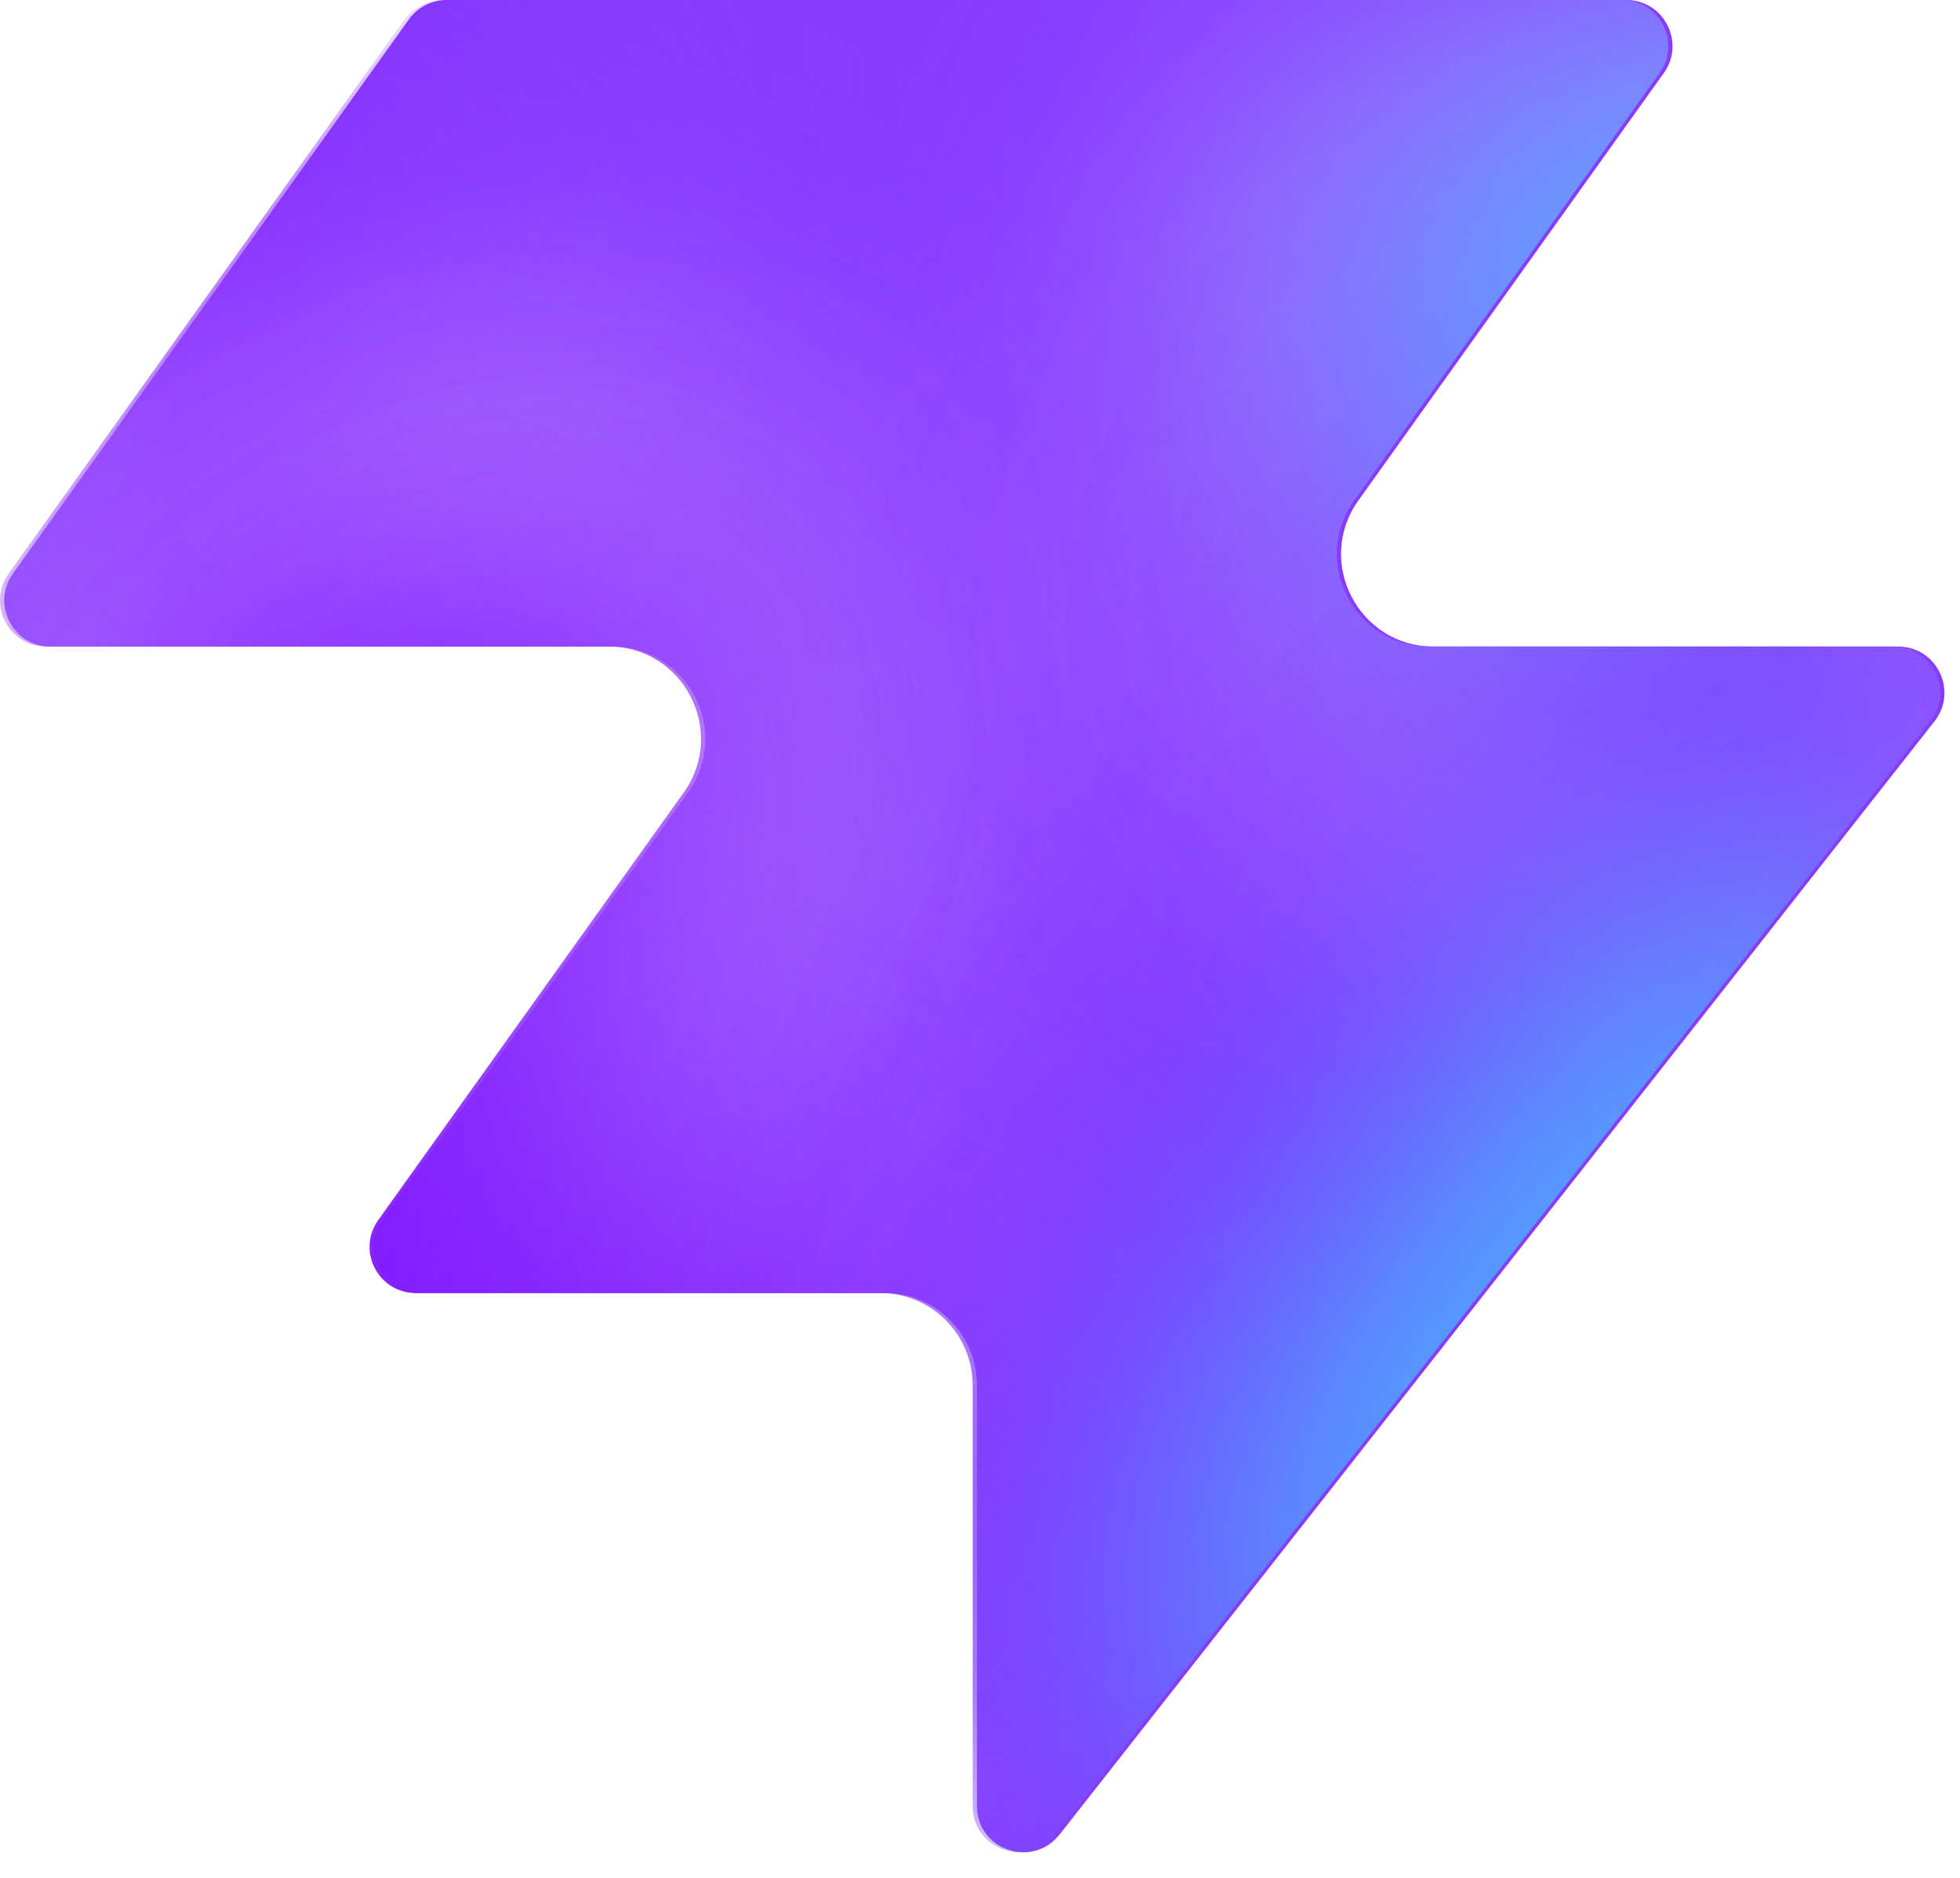
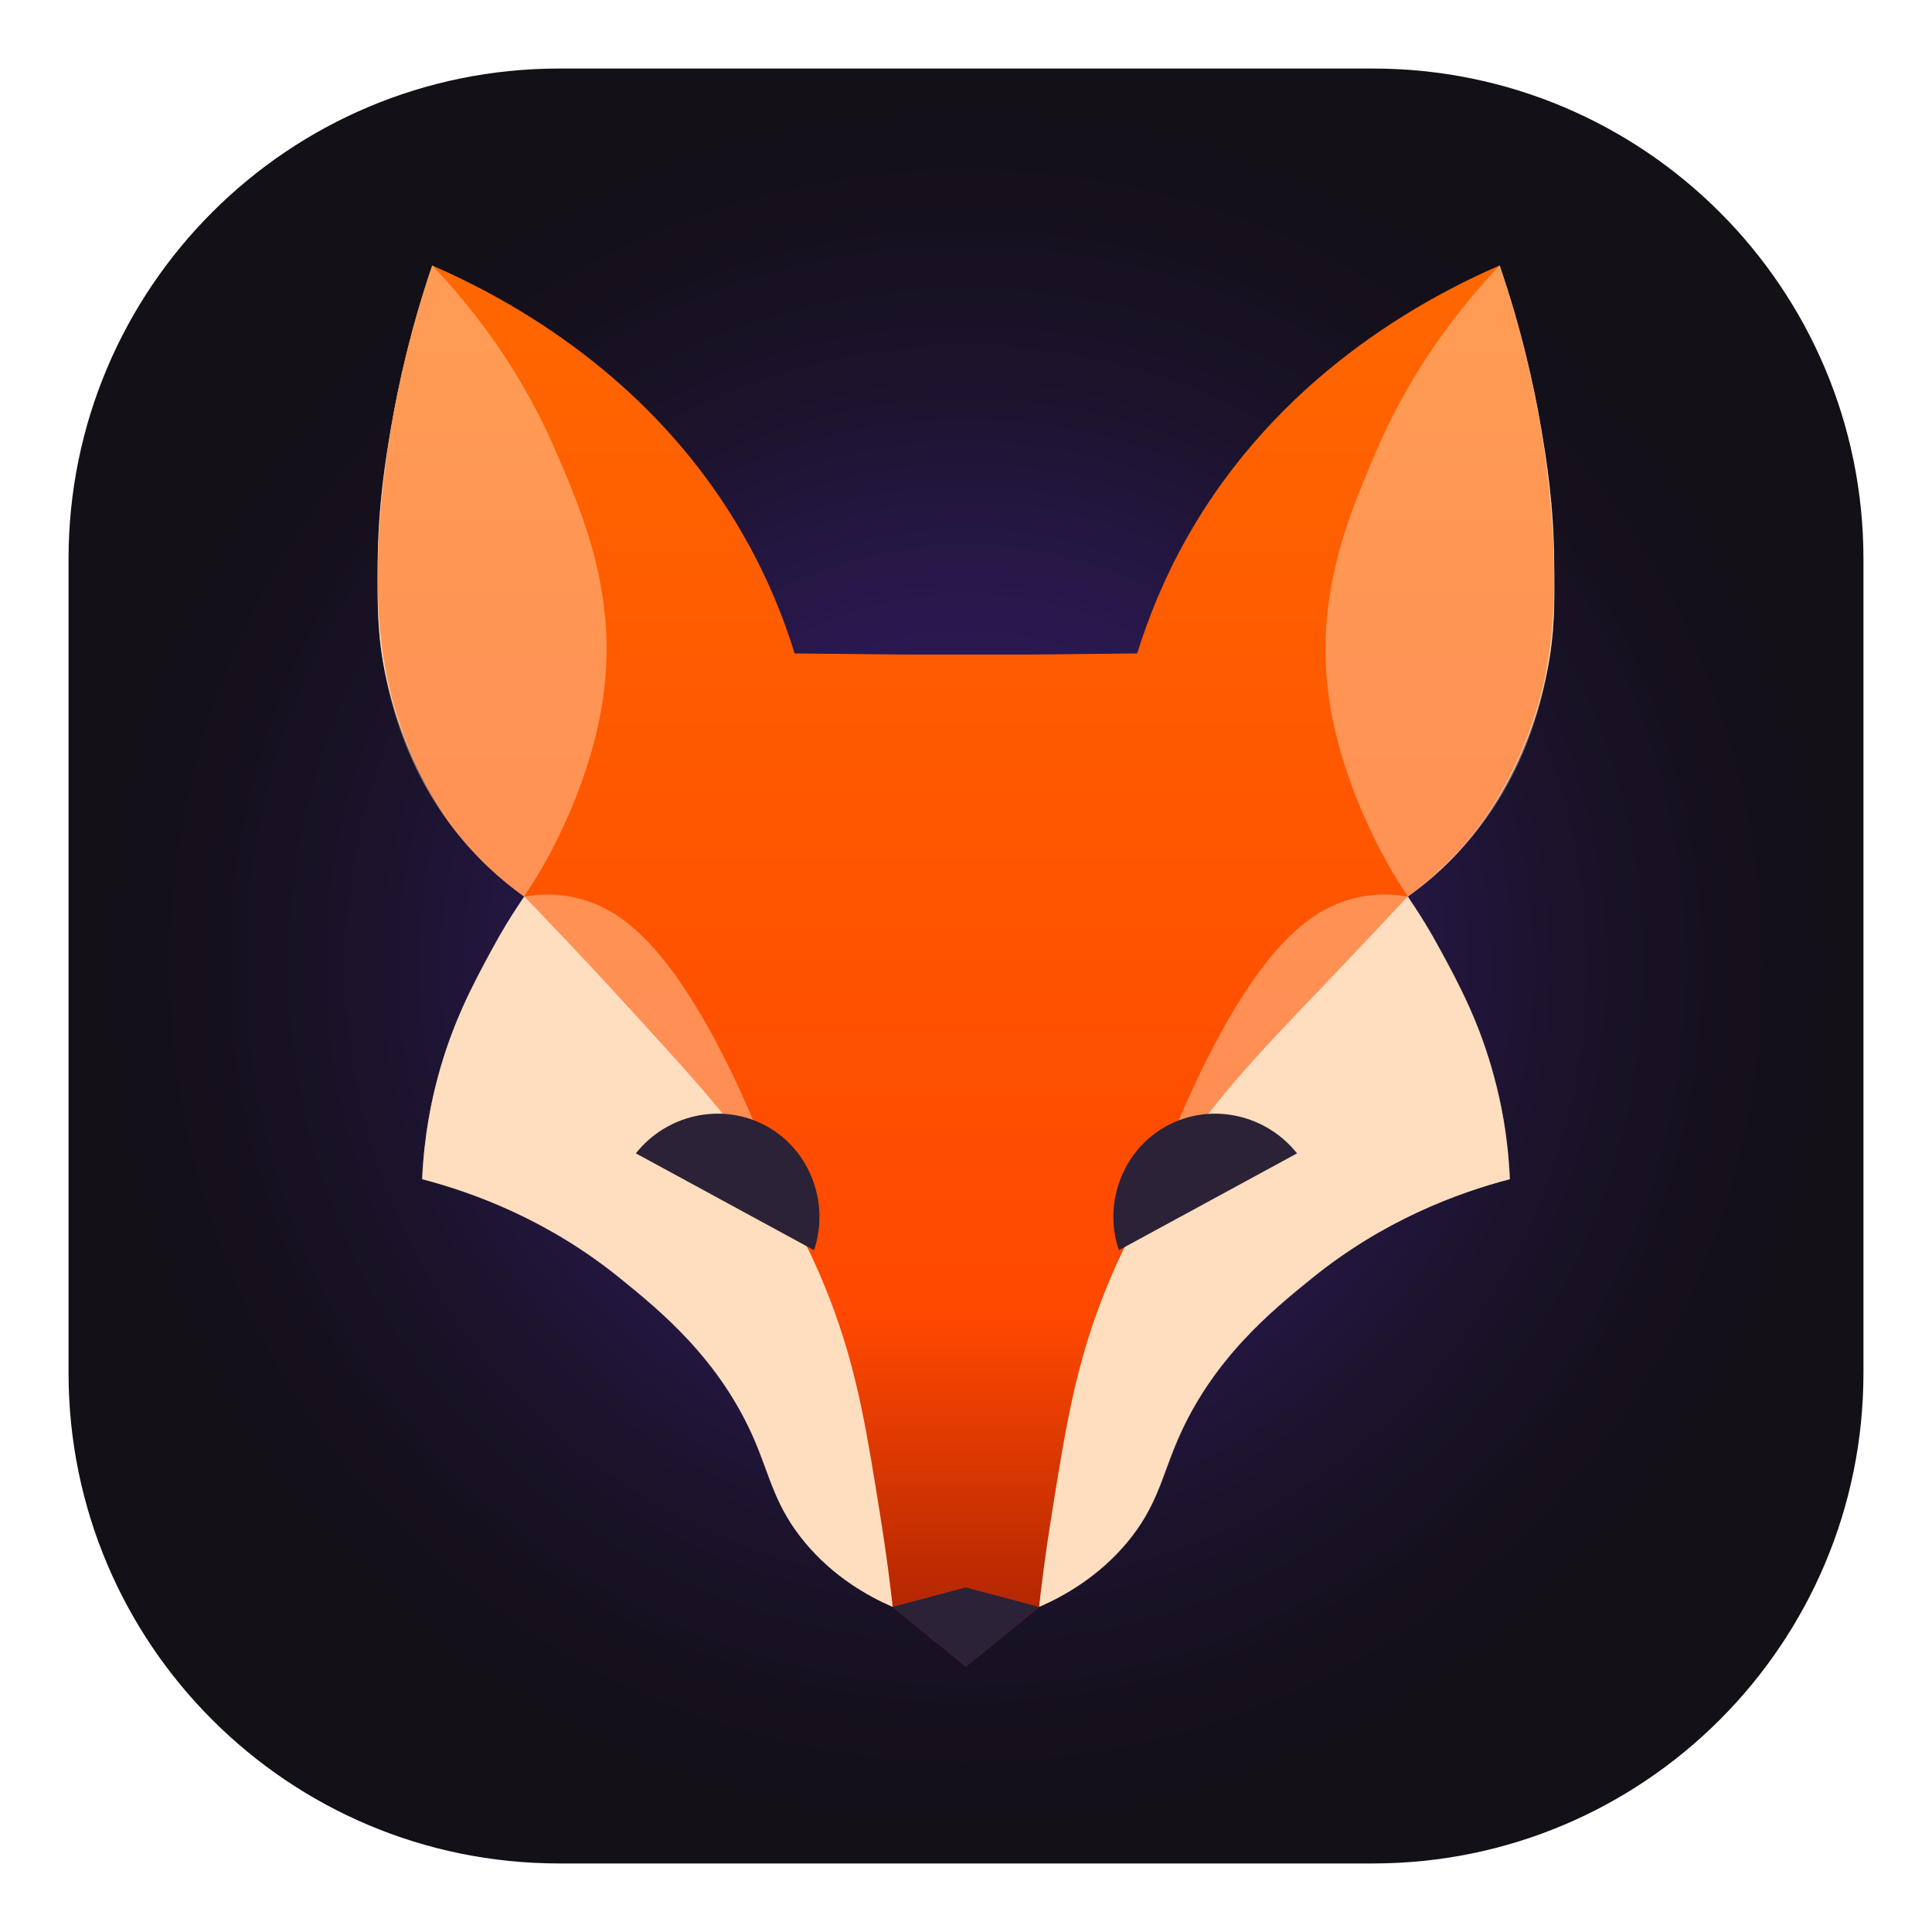
- <svg xmlns="http://www.w3.org/2000/svg" width="48" height="46" fill="none" viewBox="0 0 48 46">
-   <path fill="#863bff" d="M25.946 44.938c-.664.845-2.021.375-2.021-.698V33.937a2.26 2.26 0 0 0-2.262-2.262H10.287c-.92 0-1.456-1.04-.92-1.788l7.48-10.471c1.07-1.497 0-3.578-1.842-3.578H1.237c-.92 0-1.456-1.04-.92-1.788L10.013.474c.214-.297.556-.474.92-.474h28.894c.92 0 1.456 1.04.92 1.788l-7.48 10.471c-1.07 1.498 0 3.579 1.842 3.579h11.377c.943 0 1.473 1.088.89 1.83L25.947 44.94z" style="fill:#863bff;fill:color(display-p3 .525 .23 1);fill-opacity:1" />
-   <mask id="a" width="48" height="46" x="0" y="0" maskUnits="userSpaceOnUse" style="mask-type:alpha">
-     <path fill="#000" d="M25.842 44.938c-.664.844-2.021.375-2.021-.698V33.937a2.26 2.26 0 0 0-2.262-2.262H10.183c-.92 0-1.456-1.04-.92-1.788l7.48-10.471c1.07-1.498 0-3.579-1.842-3.579H1.133c-.92 0-1.456-1.04-.92-1.787L9.91.473c.214-.297.556-.474.92-.474h28.894c.92 0 1.456 1.04.92 1.788l-7.48 10.471c-1.07 1.498 0 3.578 1.842 3.578h11.377c.943 0 1.473 1.088.89 1.832L25.843 44.94z" style="fill:#000;fill-opacity:1" />
-   </mask>
-   <g mask="url(#a)">
-     <g filter="url(#b)">
-       <ellipse cx="5.508" cy="14.704" fill="#ede6ff" rx="5.508" ry="14.704" style="fill:#ede6ff;fill:color(display-p3 .927 .903 1);fill-opacity:1" transform="matrix(.00324 1 1 -.00324 -4.47 31.516)" />
-     </g>
-     <g filter="url(#c)">
-       <ellipse cx="10.399" cy="29.851" fill="#ede6ff" rx="10.399" ry="29.851" style="fill:#ede6ff;fill:color(display-p3 .927 .903 1);fill-opacity:1" transform="matrix(.00324 1 1 -.00324 -39.328 7.883)" />
-     </g>
-     <g filter="url(#d)">
-       <ellipse cx="5.508" cy="30.487" fill="#7e14ff" rx="5.508" ry="30.487" style="fill:#7e14ff;fill:color(display-p3 .492 .077 1);fill-opacity:1" transform="rotate(89.814 -25.913 -14.639)scale(1 -1)" />
-     </g>
-     <g filter="url(#e)">
-       <ellipse cx="5.508" cy="30.599" fill="#7e14ff" rx="5.508" ry="30.599" style="fill:#7e14ff;fill:color(display-p3 .492 .077 1);fill-opacity:1" transform="rotate(89.814 -32.644 -3.334)scale(1 -1)" />
-     </g>
-     <g filter="url(#f)">
-       <ellipse cx="5.508" cy="30.599" fill="#7e14ff" rx="5.508" ry="30.599" style="fill:#7e14ff;fill:color(display-p3 .492 .077 1);fill-opacity:1" transform="matrix(.00324 1 1 -.00324 -34.34 30.47)" />
-     </g>
-     <g filter="url(#g)">
-       <ellipse cx="14.072" cy="22.078" fill="#ede6ff" rx="14.072" ry="22.078" style="fill:#ede6ff;fill:color(display-p3 .927 .903 1);fill-opacity:1" transform="rotate(93.35 24.506 48.493)scale(-1 1)" />
-     </g>
-     <g filter="url(#h)">
-       <ellipse cx="3.47" cy="21.501" fill="#7e14ff" rx="3.47" ry="21.501" style="fill:#7e14ff;fill:color(display-p3 .492 .077 1);fill-opacity:1" transform="rotate(89.009 28.708 47.59)scale(-1 1)" />
-     </g>
-     <g filter="url(#i)">
-       <ellipse cx="3.47" cy="21.501" fill="#7e14ff" rx="3.47" ry="21.501" style="fill:#7e14ff;fill:color(display-p3 .492 .077 1);fill-opacity:1" transform="rotate(89.009 28.708 47.59)scale(-1 1)" />
-     </g>
-     <g filter="url(#j)">
-       <ellipse cx=".387" cy="8.972" fill="#7e14ff" rx="4.407" ry="29.108" style="fill:#7e14ff;fill:color(display-p3 .492 .077 1);fill-opacity:1" transform="rotate(39.51 .387 8.972)" />
-     </g>
-     <g filter="url(#k)">
-       <ellipse cx="47.523" cy="-6.092" fill="#7e14ff" rx="4.407" ry="29.108" style="fill:#7e14ff;fill:color(display-p3 .492 .077 1);fill-opacity:1" transform="rotate(37.892 47.523 -6.092)" />
-     </g>
-     <g filter="url(#l)">
-       <ellipse cx="41.412" cy="6.333" fill="#47bfff" rx="5.971" ry="9.665" style="fill:#47bfff;fill:color(display-p3 .28 .748 1);fill-opacity:1" transform="rotate(37.892 41.412 6.333)" />
-     </g>
-     <g filter="url(#m)">
-       <ellipse cx="-1.879" cy="38.332" fill="#7e14ff" rx="4.407" ry="29.108" style="fill:#7e14ff;fill:color(display-p3 .492 .077 1);fill-opacity:1" transform="rotate(37.892 -1.88 38.332)" />
-     </g>
-     <g filter="url(#n)">
-       <ellipse cx="-1.879" cy="38.332" fill="#7e14ff" rx="4.407" ry="29.108" style="fill:#7e14ff;fill:color(display-p3 .492 .077 1);fill-opacity:1" transform="rotate(37.892 -1.88 38.332)" />
-     </g>
-     <g filter="url(#o)">
-       <ellipse cx="35.651" cy="29.907" fill="#7e14ff" rx="4.407" ry="29.108" style="fill:#7e14ff;fill:color(display-p3 .492 .077 1);fill-opacity:1" transform="rotate(37.892 35.651 29.907)" />
-     </g>
-     <g filter="url(#p)">
-       <ellipse cx="38.418" cy="32.4" fill="#47bfff" rx="5.971" ry="15.297" style="fill:#47bfff;fill:color(display-p3 .28 .748 1);fill-opacity:1" transform="rotate(37.892 38.418 32.4)" />
-     </g>
+ <svg xmlns="http://www.w3.org/2000/svg" id="Camada_1" version="1.1" viewBox="9.25 10.57 84.56 84.56">
+   <defs>
+     <style>
+       .st0 {
+         fill: url(#Gradiente_sem_nome_31);
+       }
+ 
+       .st1 {
+         fill: url(#Gradiente_sem_nome_112);
+       }
+ 
+       .st2 {
+         opacity: .44;
+       }
+ 
+       .st2, .st3 {
+         fill: #ffdebf;
+       }
+ 
+       .st4 {
+         fill: #2b2237;
+       }
+     </style>
+     <radialGradient id="Gradiente_sem_nome_112" data-name="Gradiente sem nome 112" cx="51.53" cy="52.85" fx="51.53" fy="52.85" r="39.28" gradientUnits="userSpaceOnUse">
+       <stop offset="0" stop-color="#391d75" />
+       <stop offset=".04" stop-color="#371c70" />
+       <stop offset=".46" stop-color="#261746" />
+       <stop offset=".66" stop-color="#1b132c" />
+       <stop offset=".85" stop-color="#15101c" />
+       <stop offset="1" stop-color="#131017" />
+     </radialGradient>
+     <linearGradient id="Gradiente_sem_nome_31" data-name="Gradiente sem nome 31" x1="51.53" y1="83.51" x2="51.53" y2="22.19" gradientUnits="userSpaceOnUse">
+       <stop offset="0" stop-color="#a52002" />
+       <stop offset=".25" stop-color="#ff4800" />
+       <stop offset="1" stop-color="#ff6700" />
+     </linearGradient>
+   </defs>
+   <rect class="st1" x="12.25" y="13.57" width="78.56" height="78.56" rx="21.47" ry="21.47" />
+   <g>
+     <path class="st3" d="M28.17,22.19c2.96,3.1,4.57,6.16,5.42,8.16,1.16,2.69,2.68,6.22,2.08,10.66-.51,3.71-2.34,6.95-2.77,7.67-.75,1.3-1.15,1.66-2.14,3.49-.8,1.47-1.71,3.17-2.34,5.53-.29,1.06-.61,2.59-.69,4.48,2.29.6,5.54,1.8,8.68,4.35,1.74,1.41,4.36,3.54,5.88,7.11.68,1.59.89,2.88,2.2,4.45,1.25,1.5,2.75,2.34,3.83,2.81,2.12-3.52,2.46-6.38,2.46-8.13,0-11.96-15.9-21.33-17.62-22.35-.18-.1-.51-.3-.96-.61-4.58-3.22-5.81-8.38-6.1-9.8-.34-1.7-.33-3.04-.32-4.8.03-2.56.34-4.48.58-5.89C26.68,27.44,27.22,24.99,28.17,22.19Z" />
+     <path class="st3" d="M74.88,22.19c-2.95,3.1-4.56,6.16-5.42,8.16-1.15,2.69-2.67,6.22-2.07,10.66.51,3.71,2.34,6.95,2.76,7.67.76,1.3,1.16,1.66,2.15,3.49.8,1.47,1.71,3.17,2.34,5.53.29,1.06.61,2.59.69,4.48-2.29.6-5.54,1.8-8.68,4.35-1.74,1.41-4.36,3.54-5.88,7.11-.68,1.59-.89,2.88-2.2,4.45-1.26,1.5-2.76,2.34-3.84,2.81-2.11-3.52-2.45-6.38-2.45-8.13,0-11.96,15.9-21.33,17.62-22.35.17-.1.51-.3.96-.61,4.58-3.22,5.81-8.38,6.09-9.8.35-1.7.34-3.04.32-4.8-.02-2.56-.33-4.48-.57-5.89C76.38,27.44,75.84,24.99,74.88,22.19Z" />
+     <path class="st0" d="M77.23,34.26c-.15-2.89-.65-7.1-2.35-12.07-3.28,1.43-9.71,4.84-13.71,11.97-.98,1.74-1.66,3.45-2.15,5.01l-4.94.05h-5.11l-4.94-.05c-.48-1.56-1.17-3.27-2.15-5.01-4-7.13-10.43-10.54-13.71-11.97-1.69,4.97-2.2,9.18-2.35,12.07-.2,4.06.4,6.34.82,7.67.93,2.96,2.29,4.7,2.64,5.13,1.04,1.3,2.12,2.18,2.92,2.75.96,1,2.34,2.43,3.95,4.19,3.25,3.54,4.91,5.34,6.27,7.42.84,1.29,2.24,3.46,3.37,6.6,1.01,2.8,1.41,5.27,2,8.97.26,1.63.43,2.98.53,3.91q1.6,1.3,3.19,2.6s0,0,.01.01c0,0,0,0,0,0,0,0,0,0,0,0,.01,0,.01,0,.02-.01q1.59-1.3,3.19-2.6c.1-.93.27-2.28.53-3.91.59-3.7.99-6.17,2-8.97,1.13-3.14,2.53-5.31,3.37-6.6,1.86-2.85,4.06-5.1,6.27-7.42.21-.22,1.15-1.2,2.46-2.59.63-.67,1.15-1.23,1.5-1.6.66-.48,1.55-1.21,2.45-2.24.39-.44,2.05-2.39,3.1-5.64C76.75,40.89,77.45,38.58,77.23,34.26Z" />
+     <path class="st2" d="M28.17,22.19c2.96,3.1,4.56,6.16,5.42,8.16,1.16,2.69,2.68,6.22,2.07,10.66-.5,3.71-2.33,6.95-2.76,7.67-.76,1.3-1.16,1.66-2.15,3.49-.79,1.47-1.7,3.17-2.34,5.53-.28,1.06-.6,2.59-.69,4.48,2.29.6,5.55,1.8,8.68,4.35,1.74,1.41,4.36,3.54,5.89,7.11.67,1.59.89,2.88,2.2,4.45,1.25,1.5,2.75,2.34,3.83,2.81-.05-.4-.12-.99-.22-1.72-.46-3.2-1.33-7.64-5.58-18.82,0,0-2.45-6.45-5.44-9.08-.36-.32-1.21-1.07-2.56-1.4-.96-.24-1.8-.16-2.32-.07-.63-.45-1.52-1.15-2.43-2.16-2.71-3.02-3.42-6.36-3.67-7.64-.35-1.72-.33-3.04-.32-4.8.02-2.56.34-4.48.58-5.89C26.68,27.44,27.21,24.99,28.17,22.19Z" />
+     <path class="st4" d="M48.32,80.9l3.2-.85,3.2.85q-1.6,1.31-3.19,2.61" />
+     <path class="st4" d="M44.88,65.29c.72-2.17-.26-4.54-2.25-5.52-1.88-.93-4.21-.41-5.55,1.28Q40.98,63.17,44.88,65.29Z" />
+     <path class="st2" d="M74.89,22.19c-2.96,3.1-4.56,6.16-5.42,8.16-1.15,2.69-2.67,6.22-2.07,10.66.5,3.71,2.34,6.95,2.76,7.67.76,1.3,1.16,1.66,2.15,3.49.8,1.47,1.71,3.17,2.34,5.53.29,1.06.61,2.59.69,4.48-2.29.6-5.54,1.8-8.68,4.35-1.74,1.41-4.36,3.54-5.88,7.11-.68,1.59-.89,2.88-2.2,4.45-1.26,1.5-2.76,2.34-3.84,2.81.05-.4.12-.99.23-1.72.45-3.2,1.32-7.64,5.57-18.82,0,0,2.45-6.45,5.44-9.08.36-.32,1.22-1.07,2.56-1.4.97-.24,1.8-.16,2.33-.07.63-.45,1.52-1.15,2.42-2.16,2.71-3.02,3.42-6.36,3.67-7.64.35-1.72.34-3.04.32-4.8-.02-2.56-.34-4.48-.57-5.89C76.39,27.44,75.85,24.99,74.89,22.19Z" />
+     <path class="st4" d="M58.22,65.29c-.73-2.17.26-4.54,2.25-5.52,1.87-.93,4.2-.41,5.55,1.28Q62.12,63.17,58.22,65.29Z" />
  </g>
-   <defs>
-     <filter id="b" width="60.045" height="41.654" x="-19.77" y="16.149" color-interpolation-filters="sRGB" filterUnits="userSpaceOnUse">
-       <feFlood flood-opacity="0" result="BackgroundImageFix" />
-       <feBlend in="SourceGraphic" in2="BackgroundImageFix" result="shape" />
-       <feGaussianBlur result="effect1_foregroundBlur_2002_17158" stdDeviation="7.659" />
-     </filter>
-     <filter id="c" width="90.34" height="51.437" x="-54.613" y="-7.533" color-interpolation-filters="sRGB" filterUnits="userSpaceOnUse">
-       <feFlood flood-opacity="0" result="BackgroundImageFix" />
-       <feBlend in="SourceGraphic" in2="BackgroundImageFix" result="shape" />
-       <feGaussianBlur result="effect1_foregroundBlur_2002_17158" stdDeviation="7.659" />
-     </filter>
-     <filter id="d" width="79.355" height="29.4" x="-49.64" y="2.03" color-interpolation-filters="sRGB" filterUnits="userSpaceOnUse">
-       <feFlood flood-opacity="0" result="BackgroundImageFix" />
-       <feBlend in="SourceGraphic" in2="BackgroundImageFix" result="shape" />
-       <feGaussianBlur result="effect1_foregroundBlur_2002_17158" stdDeviation="4.596" />
-     </filter>
-     <filter id="e" width="79.579" height="29.4" x="-45.045" y="20.029" color-interpolation-filters="sRGB" filterUnits="userSpaceOnUse">
-       <feFlood flood-opacity="0" result="BackgroundImageFix" />
-       <feBlend in="SourceGraphic" in2="BackgroundImageFix" result="shape" />
-       <feGaussianBlur result="effect1_foregroundBlur_2002_17158" stdDeviation="4.596" />
-     </filter>
-     <filter id="f" width="79.579" height="29.4" x="-43.513" y="21.178" color-interpolation-filters="sRGB" filterUnits="userSpaceOnUse">
-       <feFlood flood-opacity="0" result="BackgroundImageFix" />
-       <feBlend in="SourceGraphic" in2="BackgroundImageFix" result="shape" />
-       <feGaussianBlur result="effect1_foregroundBlur_2002_17158" stdDeviation="4.596" />
-     </filter>
-     <filter id="g" width="74.749" height="58.852" x="15.756" y="-17.901" color-interpolation-filters="sRGB" filterUnits="userSpaceOnUse">
-       <feFlood flood-opacity="0" result="BackgroundImageFix" />
-       <feBlend in="SourceGraphic" in2="BackgroundImageFix" result="shape" />
-       <feGaussianBlur result="effect1_foregroundBlur_2002_17158" stdDeviation="7.659" />
-     </filter>
-     <filter id="h" width="61.377" height="25.362" x="23.548" y="2.284" color-interpolation-filters="sRGB" filterUnits="userSpaceOnUse">
-       <feFlood flood-opacity="0" result="BackgroundImageFix" />
-       <feBlend in="SourceGraphic" in2="BackgroundImageFix" result="shape" />
-       <feGaussianBlur result="effect1_foregroundBlur_2002_17158" stdDeviation="4.596" />
-     </filter>
-     <filter id="i" width="61.377" height="25.362" x="23.548" y="2.284" color-interpolation-filters="sRGB" filterUnits="userSpaceOnUse">
-       <feFlood flood-opacity="0" result="BackgroundImageFix" />
-       <feBlend in="SourceGraphic" in2="BackgroundImageFix" result="shape" />
-       <feGaussianBlur result="effect1_foregroundBlur_2002_17158" stdDeviation="4.596" />
-     </filter>
-     <filter id="j" width="56.045" height="63.649" x="-27.636" y="-22.853" color-interpolation-filters="sRGB" filterUnits="userSpaceOnUse">
-       <feFlood flood-opacity="0" result="BackgroundImageFix" />
-       <feBlend in="SourceGraphic" in2="BackgroundImageFix" result="shape" />
-       <feGaussianBlur result="effect1_foregroundBlur_2002_17158" stdDeviation="4.596" />
-     </filter>
-     <filter id="k" width="54.814" height="64.646" x="20.116" y="-38.415" color-interpolation-filters="sRGB" filterUnits="userSpaceOnUse">
-       <feFlood flood-opacity="0" result="BackgroundImageFix" />
-       <feBlend in="SourceGraphic" in2="BackgroundImageFix" result="shape" />
-       <feGaussianBlur result="effect1_foregroundBlur_2002_17158" stdDeviation="4.596" />
-     </filter>
-     <filter id="l" width="33.541" height="35.313" x="24.641" y="-11.323" color-interpolation-filters="sRGB" filterUnits="userSpaceOnUse">
-       <feFlood flood-opacity="0" result="BackgroundImageFix" />
-       <feBlend in="SourceGraphic" in2="BackgroundImageFix" result="shape" />
-       <feGaussianBlur result="effect1_foregroundBlur_2002_17158" stdDeviation="4.596" />
-     </filter>
-     <filter id="m" width="54.814" height="64.646" x="-29.286" y="6.009" color-interpolation-filters="sRGB" filterUnits="userSpaceOnUse">
-       <feFlood flood-opacity="0" result="BackgroundImageFix" />
-       <feBlend in="SourceGraphic" in2="BackgroundImageFix" result="shape" />
-       <feGaussianBlur result="effect1_foregroundBlur_2002_17158" stdDeviation="4.596" />
-     </filter>
-     <filter id="n" width="54.814" height="64.646" x="-29.286" y="6.009" color-interpolation-filters="sRGB" filterUnits="userSpaceOnUse">
-       <feFlood flood-opacity="0" result="BackgroundImageFix" />
-       <feBlend in="SourceGraphic" in2="BackgroundImageFix" result="shape" />
-       <feGaussianBlur result="effect1_foregroundBlur_2002_17158" stdDeviation="4.596" />
-     </filter>
-     <filter id="o" width="54.814" height="64.646" x="8.244" y="-2.416" color-interpolation-filters="sRGB" filterUnits="userSpaceOnUse">
-       <feFlood flood-opacity="0" result="BackgroundImageFix" />
-       <feBlend in="SourceGraphic" in2="BackgroundImageFix" result="shape" />
-       <feGaussianBlur result="effect1_foregroundBlur_2002_17158" stdDeviation="4.596" />
-     </filter>
-     <filter id="p" width="39.409" height="43.623" x="18.713" y="10.588" color-interpolation-filters="sRGB" filterUnits="userSpaceOnUse">
-       <feFlood flood-opacity="0" result="BackgroundImageFix" />
-       <feBlend in="SourceGraphic" in2="BackgroundImageFix" result="shape" />
-       <feGaussianBlur result="effect1_foregroundBlur_2002_17158" stdDeviation="4.596" />
-     </filter>
-   </defs>
</svg>
